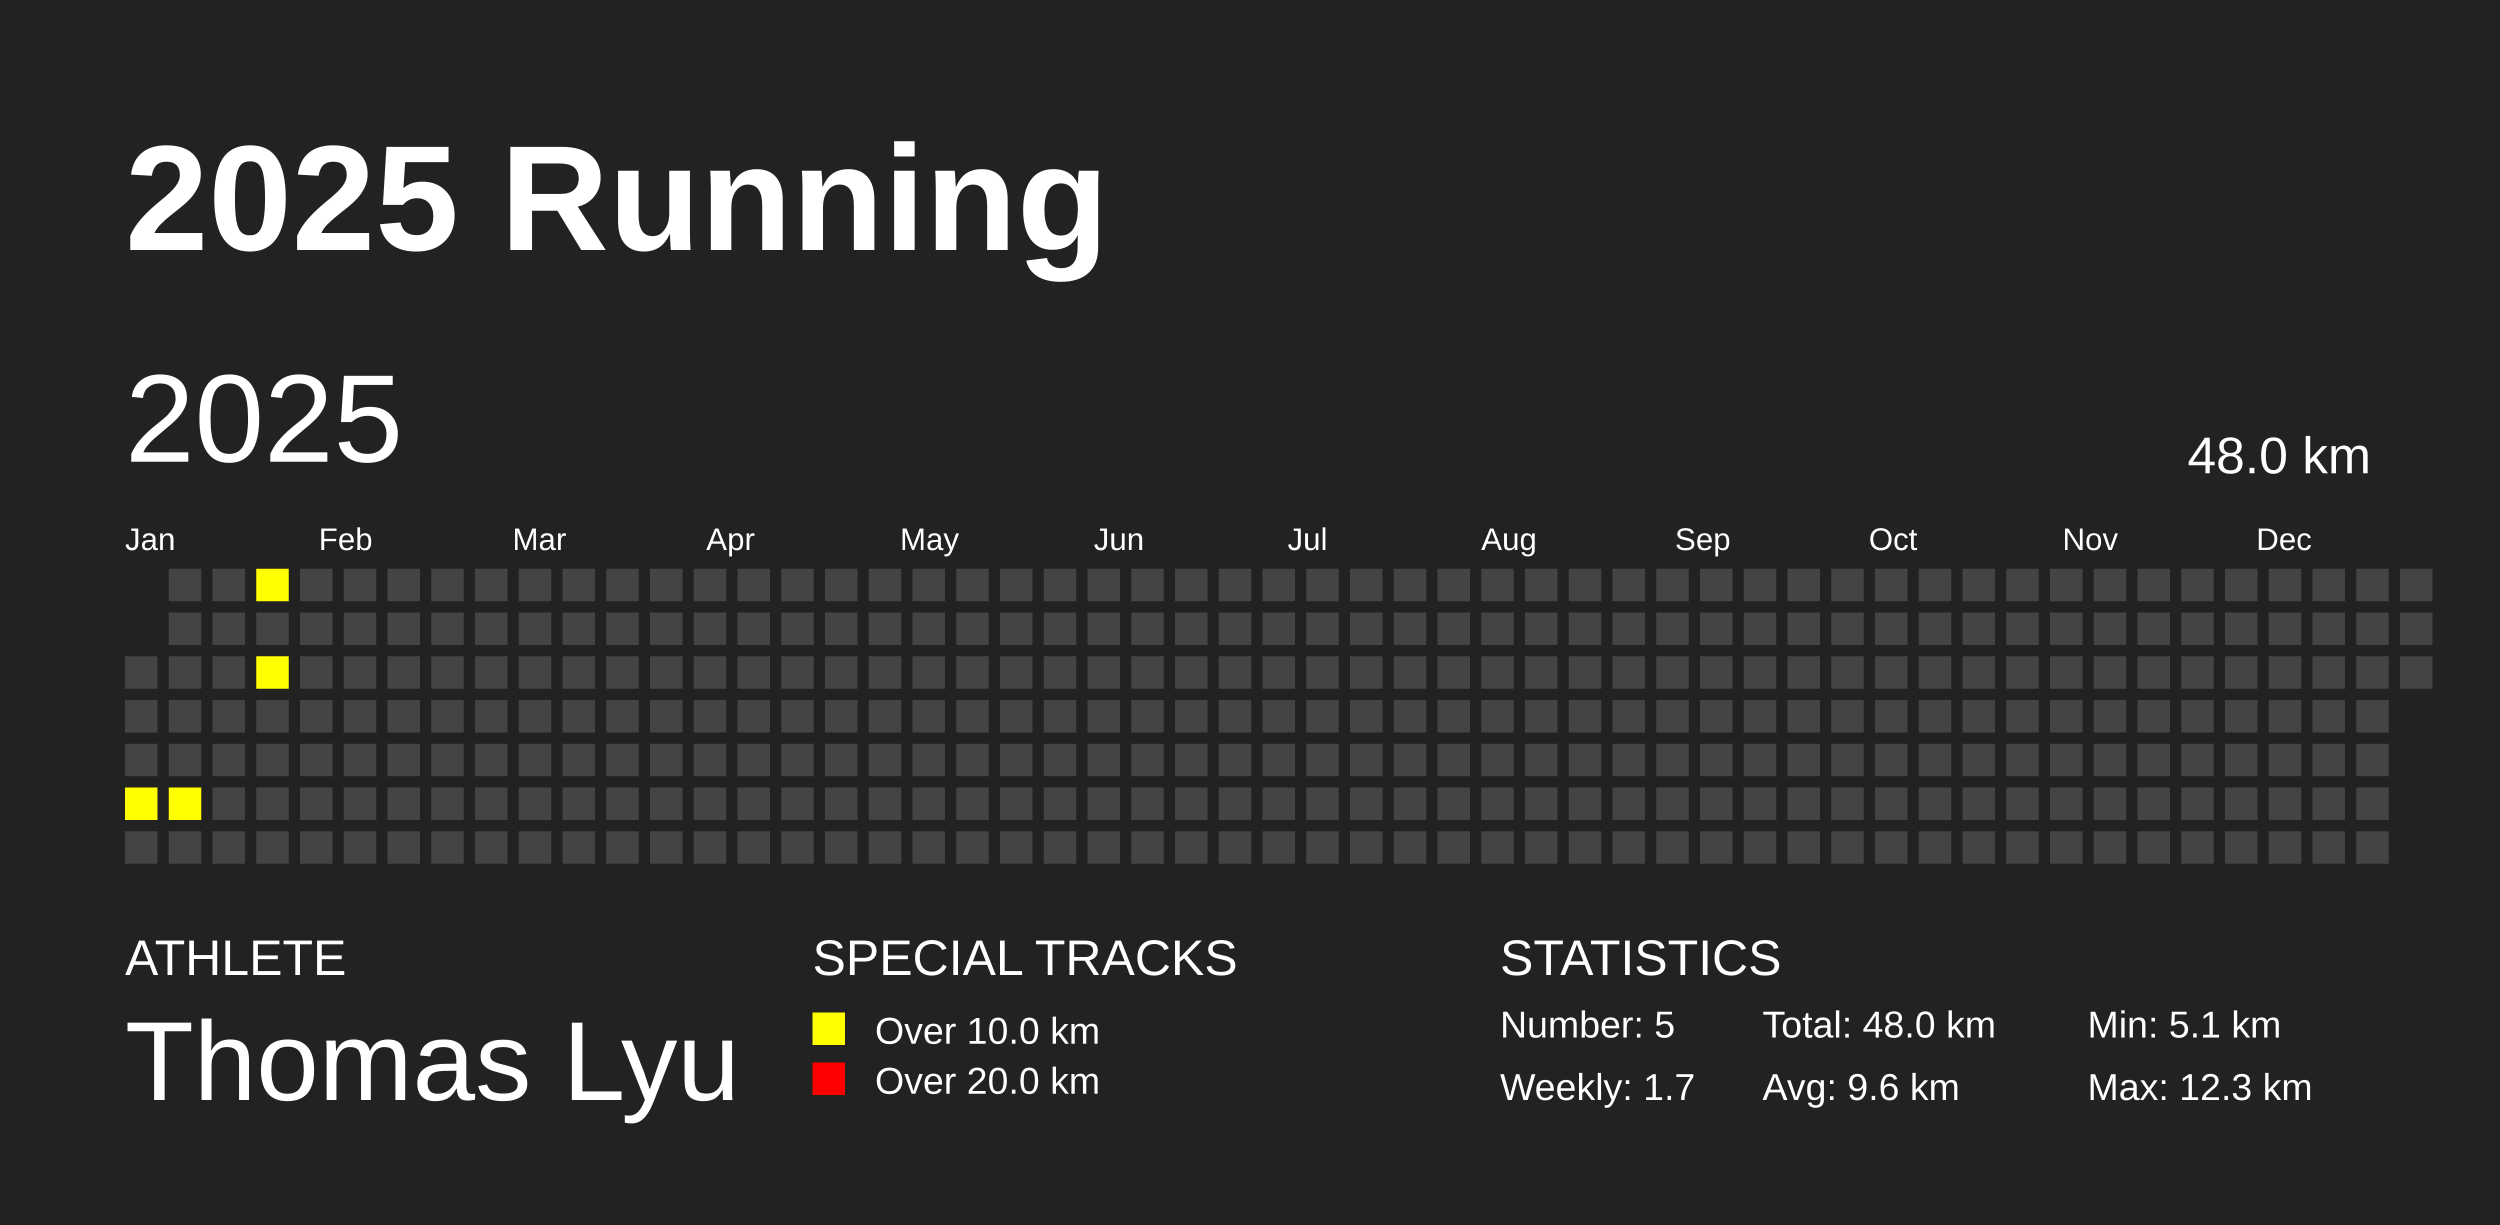
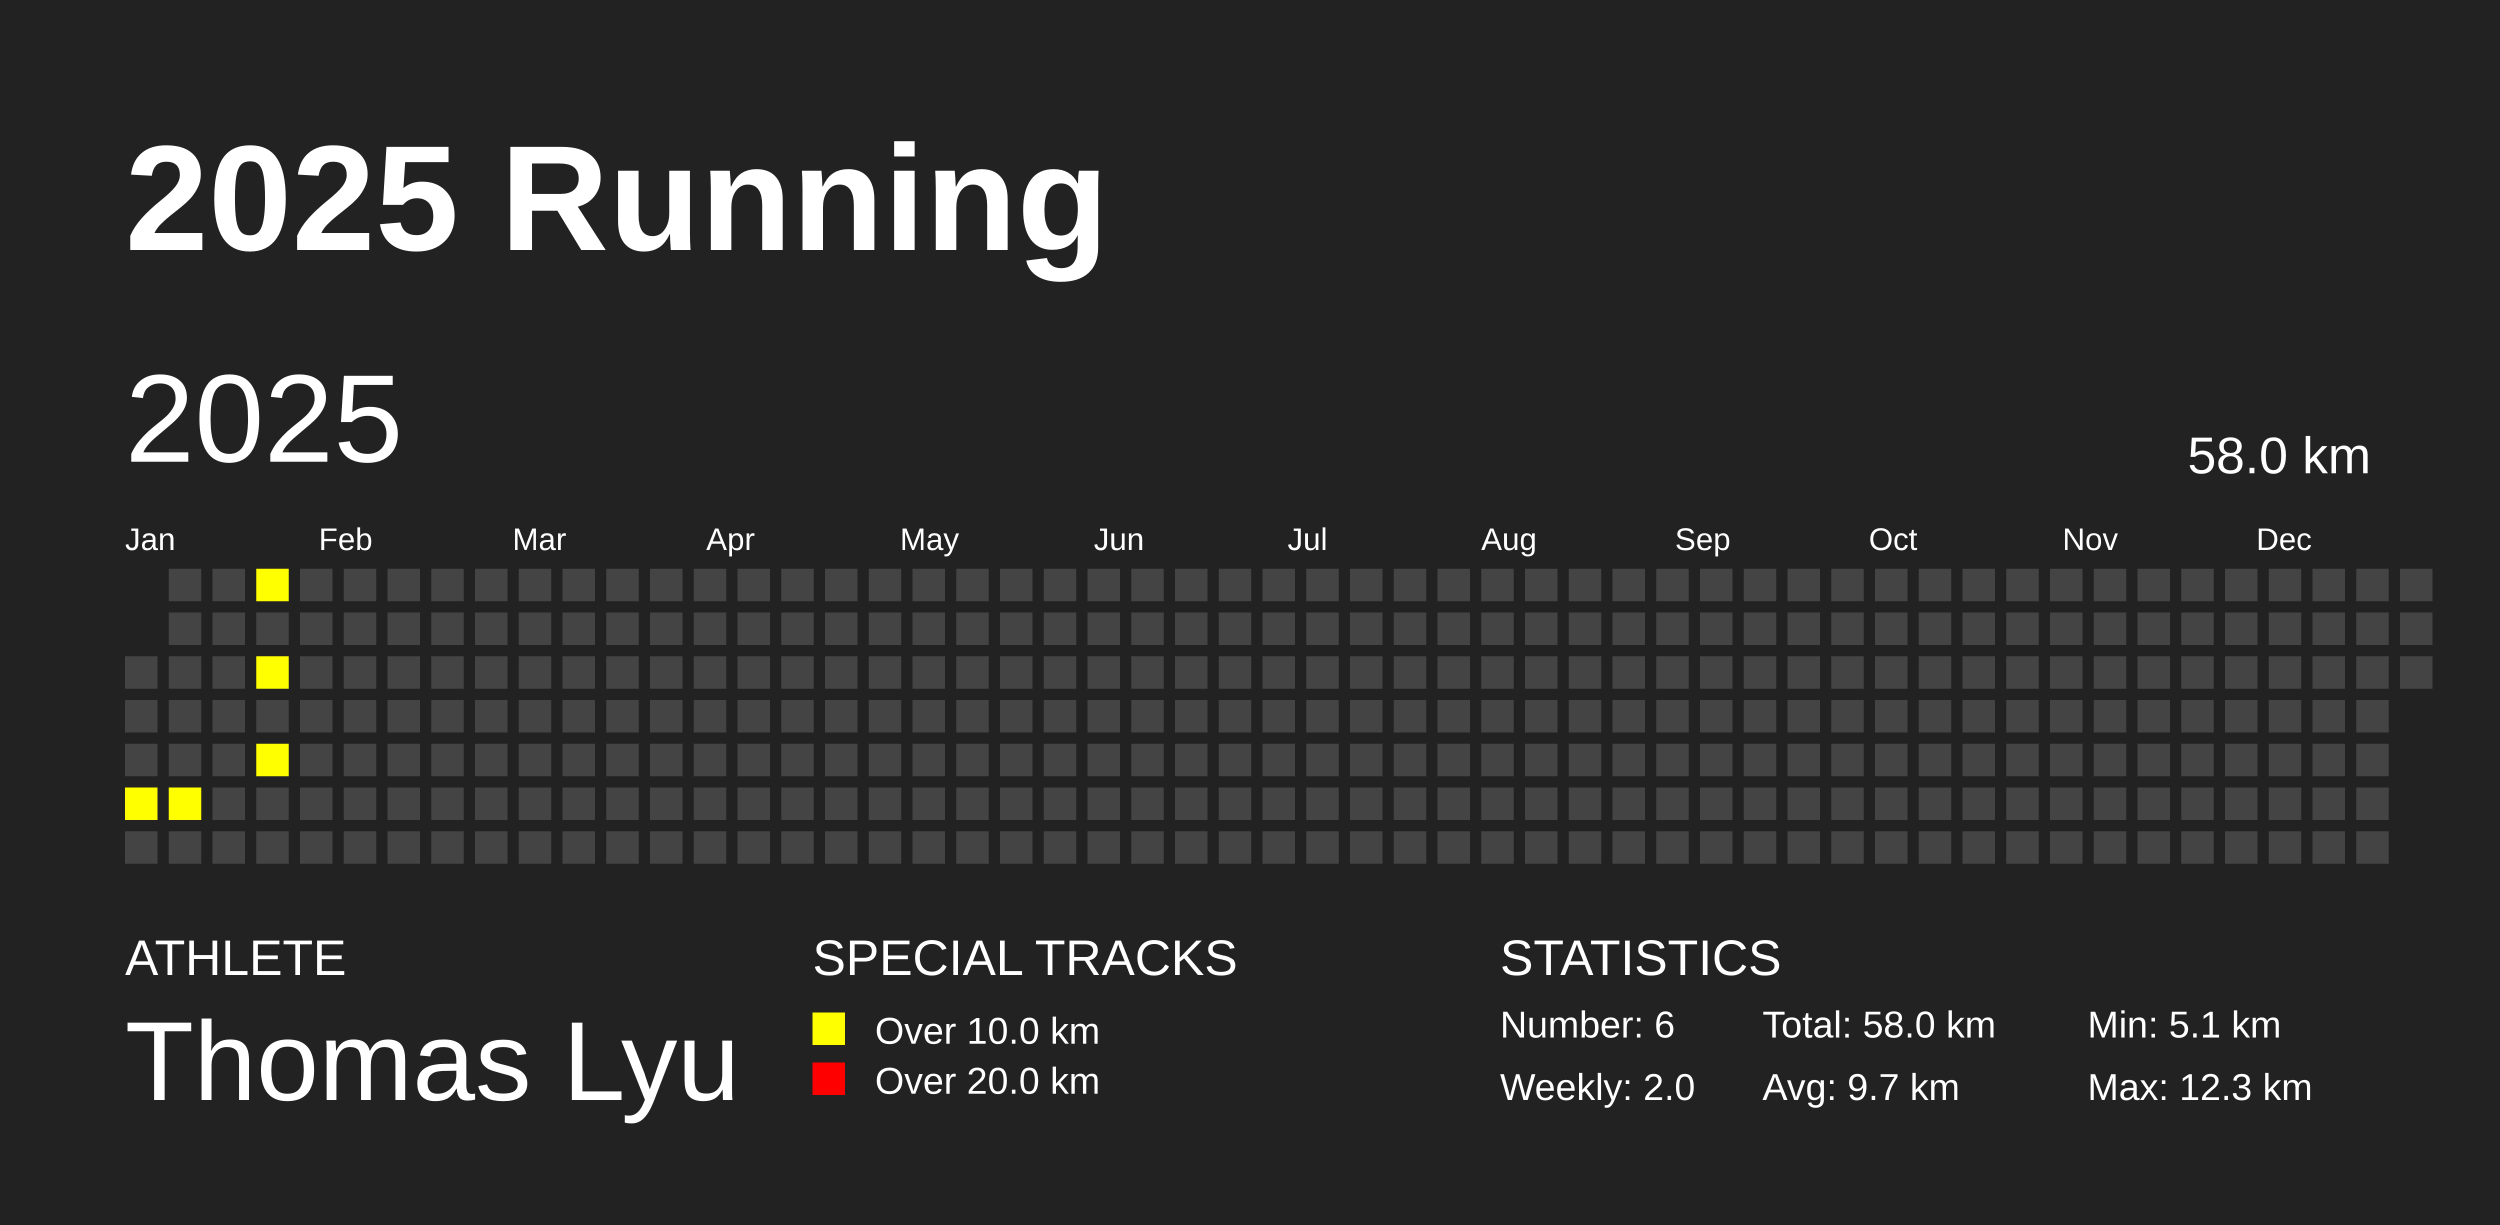
<svg xmlns="http://www.w3.org/2000/svg" baseProfile="full" height="98mm" version="1.1" viewBox="0,0,200,98" width="200mm">
  <defs />
  <rect fill="#222222" height="98" width="200" x="0" y="0" />
  <text fill="#FFFFFF" style="font-size:12px; font-family:Arial; font-weight:bold;" x="10" y="20">2025 Running</text>
  <text fill="#FFFFFF" style="font-size:4px; font-family:Arial" x="10" y="78">ATHLETE</text>
  <text fill="#FFFFFF" style="font-size:9px; font-family:Arial" x="10" y="88">Thomas Lyu</text>
  <text fill="#FFFFFF" style="font-size:4px; font-family:Arial" x="65" y="78">SPECIAL TRACKS</text>
  <rect fill="yellow" height="2.6" width="2.6" x="65" y="81" />
  <text fill="#FFFFFF" style="font-size:3px; font-family:Arial" x="70" y="83.5">Over 10.0 km</text>
  <rect fill="red" height="2.6" width="2.6" x="65" y="85" />
  <text fill="#FFFFFF" style="font-size:3px; font-family:Arial" x="70" y="87.5">Over 20.0 km</text>
  <text fill="#FFFFFF" style="font-size:4px; font-family:Arial" x="120" y="78">STATISTICS</text>
-   <text fill="#FFFFFF" style="font-size:3px; font-family:Arial" x="120" y="83">Number: 5</text>
-   <text fill="#FFFFFF" style="font-size:3px; font-family:Arial" x="120" y="88">Weekly: 1.7</text>
-   <text fill="#FFFFFF" style="font-size:3px; font-family:Arial" x="141" y="83">Total: 48.0 km</text>
-   <text fill="#FFFFFF" style="font-size:3px; font-family:Arial" x="141" y="88">Avg: 9.6 km</text>
+   <text fill="#FFFFFF" style="font-size:3px; font-family:Arial" x="120" y="83">Number: 6</text>
+   <text fill="#FFFFFF" style="font-size:3px; font-family:Arial" x="120" y="88">Weekly: 2.0</text>
+   <text fill="#FFFFFF" style="font-size:3px; font-family:Arial" x="141" y="83">Total: 58.0 km</text>
+   <text fill="#FFFFFF" style="font-size:3px; font-family:Arial" x="141" y="88">Avg: 9.7 km</text>
  <text fill="#FFFFFF" style="font-size:3px; font-family:Arial" x="167" y="83">Min: 5.1 km</text>
  <text fill="#FFFFFF" style="font-size:3px; font-family:Arial" x="167" y="88">Max: 12.3 km</text>
  <text dominant-baseline="hanging" fill="#FFFFFF" style="font-size:10.0px; font-family:Arial;" x="10" y="30">2025</text>
-   <text dominant-baseline="hanging" fill="#FFFFFF" style="font-size:4.125px; font-family:Arial;" x="175" y="35">48.0 km</text>
+   <text dominant-baseline="hanging" fill="#FFFFFF" style="font-size:4.125px; font-family:Arial;" x="175" y="35">58.0 km</text>
  <text fill="#FFFFFF" style="font-size:2.5px; font-family:Arial" x="10.0" y="44">Jan</text>
  <text fill="#FFFFFF" style="font-size:2.5px; font-family:Arial" x="25.5" y="44">Feb</text>
  <text fill="#FFFFFF" style="font-size:2.5px; font-family:Arial" x="41.0" y="44">Mar</text>
  <text fill="#FFFFFF" style="font-size:2.5px; font-family:Arial" x="56.5" y="44">Apr</text>
  <text fill="#FFFFFF" style="font-size:2.5px; font-family:Arial" x="72.0" y="44">May</text>
  <text fill="#FFFFFF" style="font-size:2.5px; font-family:Arial" x="87.5" y="44">Jun</text>
  <text fill="#FFFFFF" style="font-size:2.5px; font-family:Arial" x="103.0" y="44">Jul</text>
  <text fill="#FFFFFF" style="font-size:2.5px; font-family:Arial" x="118.5" y="44">Aug</text>
  <text fill="#FFFFFF" style="font-size:2.5px; font-family:Arial" x="134.0" y="44">Sep</text>
  <text fill="#FFFFFF" style="font-size:2.5px; font-family:Arial" x="149.5" y="44">Oct</text>
  <text fill="#FFFFFF" style="font-size:2.5px; font-family:Arial" x="165.0" y="44">Nov</text>
  <text fill="#FFFFFF" style="font-size:2.5px; font-family:Arial" x="180.5" y="44">Dec</text>
  <rect fill="#444444" height="2.6" width="2.6" x="10.0" y="52.5" />
  <rect fill="#444444" height="2.6" width="2.6" x="10.0" y="56.0" />
  <rect fill="#444444" height="2.6" width="2.6" x="10.0" y="59.5" />
  <rect fill="yellow" height="2.6" width="2.6" x="10.0" y="63.0" />
  <rect fill="#444444" height="2.6" width="2.6" x="10.0" y="66.5" />
  <rect fill="#444444" height="2.6" width="2.6" x="13.5" y="45.5" />
  <rect fill="#444444" height="2.6" width="2.6" x="13.5" y="49.0" />
  <rect fill="#444444" height="2.6" width="2.6" x="13.5" y="52.5" />
  <rect fill="#444444" height="2.6" width="2.6" x="13.5" y="56.0" />
  <rect fill="#444444" height="2.6" width="2.6" x="13.5" y="59.5" />
  <rect fill="yellow" height="2.6" width="2.6" x="13.5" y="63.0" />
  <rect fill="#444444" height="2.6" width="2.6" x="13.5" y="66.5" />
  <rect fill="#444444" height="2.6" width="2.6" x="17.0" y="45.5" />
  <rect fill="#444444" height="2.6" width="2.6" x="17.0" y="49.0" />
  <rect fill="#444444" height="2.6" width="2.6" x="17.0" y="52.5" />
  <rect fill="#444444" height="2.6" width="2.6" x="17.0" y="56.0" />
  <rect fill="#444444" height="2.6" width="2.6" x="17.0" y="59.5" />
  <rect fill="#444444" height="2.6" width="2.6" x="17.0" y="63.0" />
  <rect fill="#444444" height="2.6" width="2.6" x="17.0" y="66.5" />
  <rect fill="yellow" height="2.6" width="2.6" x="20.5" y="45.5" />
  <rect fill="#444444" height="2.6" width="2.6" x="20.5" y="49.0" />
  <rect fill="yellow" height="2.6" width="2.6" x="20.5" y="52.5" />
  <rect fill="#444444" height="2.6" width="2.6" x="20.5" y="56.0" />
-   <rect fill="#444444" height="2.6" width="2.6" x="20.5" y="59.5" />
+   <rect fill="yellow" height="2.6" width="2.6" x="20.5" y="59.5" />
  <rect fill="#444444" height="2.6" width="2.6" x="20.5" y="63.0" />
  <rect fill="#444444" height="2.6" width="2.6" x="20.5" y="66.5" />
  <rect fill="#444444" height="2.6" width="2.6" x="24.0" y="45.5" />
  <rect fill="#444444" height="2.6" width="2.6" x="24.0" y="49.0" />
  <rect fill="#444444" height="2.6" width="2.6" x="24.0" y="52.5" />
  <rect fill="#444444" height="2.6" width="2.6" x="24.0" y="56.0" />
  <rect fill="#444444" height="2.6" width="2.6" x="24.0" y="59.5" />
  <rect fill="#444444" height="2.6" width="2.6" x="24.0" y="63.0" />
  <rect fill="#444444" height="2.6" width="2.6" x="24.0" y="66.5" />
  <rect fill="#444444" height="2.6" width="2.6" x="27.5" y="45.5" />
  <rect fill="#444444" height="2.6" width="2.6" x="27.5" y="49.0" />
  <rect fill="#444444" height="2.6" width="2.6" x="27.5" y="52.5" />
  <rect fill="#444444" height="2.6" width="2.6" x="27.5" y="56.0" />
  <rect fill="#444444" height="2.6" width="2.6" x="27.5" y="59.5" />
  <rect fill="#444444" height="2.6" width="2.6" x="27.5" y="63.0" />
  <rect fill="#444444" height="2.6" width="2.6" x="27.5" y="66.5" />
  <rect fill="#444444" height="2.6" width="2.6" x="31.0" y="45.5" />
  <rect fill="#444444" height="2.6" width="2.6" x="31.0" y="49.0" />
  <rect fill="#444444" height="2.6" width="2.6" x="31.0" y="52.5" />
  <rect fill="#444444" height="2.6" width="2.6" x="31.0" y="56.0" />
  <rect fill="#444444" height="2.6" width="2.6" x="31.0" y="59.5" />
  <rect fill="#444444" height="2.6" width="2.6" x="31.0" y="63.0" />
  <rect fill="#444444" height="2.6" width="2.6" x="31.0" y="66.5" />
  <rect fill="#444444" height="2.6" width="2.6" x="34.5" y="45.5" />
  <rect fill="#444444" height="2.6" width="2.6" x="34.5" y="49.0" />
  <rect fill="#444444" height="2.6" width="2.6" x="34.5" y="52.5" />
  <rect fill="#444444" height="2.6" width="2.6" x="34.5" y="56.0" />
  <rect fill="#444444" height="2.6" width="2.6" x="34.5" y="59.5" />
  <rect fill="#444444" height="2.6" width="2.6" x="34.5" y="63.0" />
  <rect fill="#444444" height="2.6" width="2.6" x="34.5" y="66.5" />
  <rect fill="#444444" height="2.6" width="2.6" x="38.0" y="45.5" />
  <rect fill="#444444" height="2.6" width="2.6" x="38.0" y="49.0" />
  <rect fill="#444444" height="2.6" width="2.6" x="38.0" y="52.5" />
  <rect fill="#444444" height="2.6" width="2.6" x="38.0" y="56.0" />
  <rect fill="#444444" height="2.6" width="2.6" x="38.0" y="59.5" />
  <rect fill="#444444" height="2.6" width="2.6" x="38.0" y="63.0" />
  <rect fill="#444444" height="2.6" width="2.6" x="38.0" y="66.5" />
  <rect fill="#444444" height="2.6" width="2.6" x="41.5" y="45.5" />
  <rect fill="#444444" height="2.6" width="2.6" x="41.5" y="49.0" />
  <rect fill="#444444" height="2.6" width="2.6" x="41.5" y="52.5" />
  <rect fill="#444444" height="2.6" width="2.6" x="41.5" y="56.0" />
  <rect fill="#444444" height="2.6" width="2.6" x="41.5" y="59.5" />
  <rect fill="#444444" height="2.6" width="2.6" x="41.5" y="63.0" />
  <rect fill="#444444" height="2.6" width="2.6" x="41.5" y="66.5" />
  <rect fill="#444444" height="2.6" width="2.6" x="45.0" y="45.5" />
  <rect fill="#444444" height="2.6" width="2.6" x="45.0" y="49.0" />
  <rect fill="#444444" height="2.6" width="2.6" x="45.0" y="52.5" />
  <rect fill="#444444" height="2.6" width="2.6" x="45.0" y="56.0" />
  <rect fill="#444444" height="2.6" width="2.6" x="45.0" y="59.5" />
  <rect fill="#444444" height="2.6" width="2.6" x="45.0" y="63.0" />
  <rect fill="#444444" height="2.6" width="2.6" x="45.0" y="66.5" />
  <rect fill="#444444" height="2.6" width="2.6" x="48.5" y="45.5" />
  <rect fill="#444444" height="2.6" width="2.6" x="48.5" y="49.0" />
  <rect fill="#444444" height="2.6" width="2.6" x="48.5" y="52.5" />
  <rect fill="#444444" height="2.6" width="2.6" x="48.5" y="56.0" />
  <rect fill="#444444" height="2.6" width="2.6" x="48.5" y="59.5" />
  <rect fill="#444444" height="2.6" width="2.6" x="48.5" y="63.0" />
  <rect fill="#444444" height="2.6" width="2.6" x="48.5" y="66.5" />
  <rect fill="#444444" height="2.6" width="2.6" x="52.0" y="45.5" />
  <rect fill="#444444" height="2.6" width="2.6" x="52.0" y="49.0" />
  <rect fill="#444444" height="2.6" width="2.6" x="52.0" y="52.5" />
  <rect fill="#444444" height="2.6" width="2.6" x="52.0" y="56.0" />
  <rect fill="#444444" height="2.6" width="2.6" x="52.0" y="59.5" />
  <rect fill="#444444" height="2.6" width="2.6" x="52.0" y="63.0" />
  <rect fill="#444444" height="2.6" width="2.6" x="52.0" y="66.5" />
  <rect fill="#444444" height="2.6" width="2.6" x="55.5" y="45.5" />
  <rect fill="#444444" height="2.6" width="2.6" x="55.5" y="49.0" />
  <rect fill="#444444" height="2.6" width="2.6" x="55.5" y="52.5" />
  <rect fill="#444444" height="2.6" width="2.6" x="55.5" y="56.0" />
  <rect fill="#444444" height="2.6" width="2.6" x="55.5" y="59.5" />
  <rect fill="#444444" height="2.6" width="2.6" x="55.5" y="63.0" />
  <rect fill="#444444" height="2.6" width="2.6" x="55.5" y="66.5" />
  <rect fill="#444444" height="2.6" width="2.6" x="59.0" y="45.5" />
  <rect fill="#444444" height="2.6" width="2.6" x="59.0" y="49.0" />
  <rect fill="#444444" height="2.6" width="2.6" x="59.0" y="52.5" />
  <rect fill="#444444" height="2.6" width="2.6" x="59.0" y="56.0" />
  <rect fill="#444444" height="2.6" width="2.6" x="59.0" y="59.5" />
  <rect fill="#444444" height="2.6" width="2.6" x="59.0" y="63.0" />
  <rect fill="#444444" height="2.6" width="2.6" x="59.0" y="66.5" />
  <rect fill="#444444" height="2.6" width="2.6" x="62.5" y="45.5" />
  <rect fill="#444444" height="2.6" width="2.6" x="62.5" y="49.0" />
  <rect fill="#444444" height="2.6" width="2.6" x="62.5" y="52.5" />
  <rect fill="#444444" height="2.6" width="2.6" x="62.5" y="56.0" />
  <rect fill="#444444" height="2.6" width="2.6" x="62.5" y="59.5" />
  <rect fill="#444444" height="2.6" width="2.6" x="62.5" y="63.0" />
  <rect fill="#444444" height="2.6" width="2.6" x="62.5" y="66.5" />
  <rect fill="#444444" height="2.6" width="2.6" x="66.0" y="45.5" />
  <rect fill="#444444" height="2.6" width="2.6" x="66.0" y="49.0" />
  <rect fill="#444444" height="2.6" width="2.6" x="66.0" y="52.5" />
  <rect fill="#444444" height="2.6" width="2.6" x="66.0" y="56.0" />
  <rect fill="#444444" height="2.6" width="2.6" x="66.0" y="59.5" />
  <rect fill="#444444" height="2.6" width="2.6" x="66.0" y="63.0" />
  <rect fill="#444444" height="2.6" width="2.6" x="66.0" y="66.5" />
  <rect fill="#444444" height="2.6" width="2.6" x="69.5" y="45.5" />
  <rect fill="#444444" height="2.6" width="2.6" x="69.5" y="49.0" />
  <rect fill="#444444" height="2.6" width="2.6" x="69.5" y="52.5" />
  <rect fill="#444444" height="2.6" width="2.6" x="69.5" y="56.0" />
  <rect fill="#444444" height="2.6" width="2.6" x="69.5" y="59.5" />
  <rect fill="#444444" height="2.6" width="2.6" x="69.5" y="63.0" />
  <rect fill="#444444" height="2.6" width="2.6" x="69.5" y="66.5" />
  <rect fill="#444444" height="2.6" width="2.6" x="73.0" y="45.5" />
  <rect fill="#444444" height="2.6" width="2.6" x="73.0" y="49.0" />
  <rect fill="#444444" height="2.6" width="2.6" x="73.0" y="52.5" />
  <rect fill="#444444" height="2.6" width="2.6" x="73.0" y="56.0" />
  <rect fill="#444444" height="2.6" width="2.6" x="73.0" y="59.5" />
  <rect fill="#444444" height="2.6" width="2.6" x="73.0" y="63.0" />
  <rect fill="#444444" height="2.6" width="2.6" x="73.0" y="66.5" />
  <rect fill="#444444" height="2.6" width="2.6" x="76.5" y="45.5" />
  <rect fill="#444444" height="2.6" width="2.6" x="76.5" y="49.0" />
  <rect fill="#444444" height="2.6" width="2.6" x="76.5" y="52.5" />
  <rect fill="#444444" height="2.6" width="2.6" x="76.5" y="56.0" />
  <rect fill="#444444" height="2.6" width="2.6" x="76.5" y="59.5" />
  <rect fill="#444444" height="2.6" width="2.6" x="76.5" y="63.0" />
  <rect fill="#444444" height="2.6" width="2.6" x="76.5" y="66.5" />
  <rect fill="#444444" height="2.6" width="2.6" x="80.0" y="45.5" />
  <rect fill="#444444" height="2.6" width="2.6" x="80.0" y="49.0" />
  <rect fill="#444444" height="2.6" width="2.6" x="80.0" y="52.5" />
  <rect fill="#444444" height="2.6" width="2.6" x="80.0" y="56.0" />
  <rect fill="#444444" height="2.6" width="2.6" x="80.0" y="59.5" />
  <rect fill="#444444" height="2.6" width="2.6" x="80.0" y="63.0" />
  <rect fill="#444444" height="2.6" width="2.6" x="80.0" y="66.5" />
  <rect fill="#444444" height="2.6" width="2.6" x="83.5" y="45.5" />
  <rect fill="#444444" height="2.6" width="2.6" x="83.5" y="49.0" />
  <rect fill="#444444" height="2.6" width="2.6" x="83.5" y="52.5" />
  <rect fill="#444444" height="2.6" width="2.6" x="83.5" y="56.0" />
  <rect fill="#444444" height="2.6" width="2.6" x="83.5" y="59.5" />
  <rect fill="#444444" height="2.6" width="2.6" x="83.5" y="63.0" />
  <rect fill="#444444" height="2.6" width="2.6" x="83.5" y="66.5" />
  <rect fill="#444444" height="2.6" width="2.6" x="87.0" y="45.5" />
  <rect fill="#444444" height="2.6" width="2.6" x="87.0" y="49.0" />
  <rect fill="#444444" height="2.6" width="2.6" x="87.0" y="52.5" />
  <rect fill="#444444" height="2.6" width="2.6" x="87.0" y="56.0" />
  <rect fill="#444444" height="2.6" width="2.6" x="87.0" y="59.5" />
  <rect fill="#444444" height="2.6" width="2.6" x="87.0" y="63.0" />
  <rect fill="#444444" height="2.6" width="2.6" x="87.0" y="66.5" />
  <rect fill="#444444" height="2.6" width="2.6" x="90.5" y="45.5" />
  <rect fill="#444444" height="2.6" width="2.6" x="90.5" y="49.0" />
  <rect fill="#444444" height="2.6" width="2.6" x="90.5" y="52.5" />
  <rect fill="#444444" height="2.6" width="2.6" x="90.5" y="56.0" />
  <rect fill="#444444" height="2.6" width="2.6" x="90.5" y="59.5" />
  <rect fill="#444444" height="2.6" width="2.6" x="90.5" y="63.0" />
  <rect fill="#444444" height="2.6" width="2.6" x="90.5" y="66.5" />
  <rect fill="#444444" height="2.6" width="2.6" x="94.0" y="45.5" />
  <rect fill="#444444" height="2.6" width="2.6" x="94.0" y="49.0" />
  <rect fill="#444444" height="2.6" width="2.6" x="94.0" y="52.5" />
  <rect fill="#444444" height="2.6" width="2.6" x="94.0" y="56.0" />
  <rect fill="#444444" height="2.6" width="2.6" x="94.0" y="59.5" />
  <rect fill="#444444" height="2.6" width="2.6" x="94.0" y="63.0" />
  <rect fill="#444444" height="2.6" width="2.6" x="94.0" y="66.5" />
  <rect fill="#444444" height="2.6" width="2.6" x="97.5" y="45.5" />
  <rect fill="#444444" height="2.6" width="2.6" x="97.5" y="49.0" />
  <rect fill="#444444" height="2.6" width="2.6" x="97.5" y="52.5" />
  <rect fill="#444444" height="2.6" width="2.6" x="97.5" y="56.0" />
  <rect fill="#444444" height="2.6" width="2.6" x="97.5" y="59.5" />
  <rect fill="#444444" height="2.6" width="2.6" x="97.5" y="63.0" />
  <rect fill="#444444" height="2.6" width="2.6" x="97.5" y="66.5" />
  <rect fill="#444444" height="2.6" width="2.6" x="101.0" y="45.5" />
  <rect fill="#444444" height="2.6" width="2.6" x="101.0" y="49.0" />
  <rect fill="#444444" height="2.6" width="2.6" x="101.0" y="52.5" />
  <rect fill="#444444" height="2.6" width="2.6" x="101.0" y="56.0" />
  <rect fill="#444444" height="2.6" width="2.6" x="101.0" y="59.5" />
  <rect fill="#444444" height="2.6" width="2.6" x="101.0" y="63.0" />
  <rect fill="#444444" height="2.6" width="2.6" x="101.0" y="66.5" />
  <rect fill="#444444" height="2.6" width="2.6" x="104.5" y="45.5" />
  <rect fill="#444444" height="2.6" width="2.6" x="104.5" y="49.0" />
  <rect fill="#444444" height="2.6" width="2.6" x="104.5" y="52.5" />
  <rect fill="#444444" height="2.6" width="2.6" x="104.5" y="56.0" />
  <rect fill="#444444" height="2.6" width="2.6" x="104.5" y="59.5" />
  <rect fill="#444444" height="2.6" width="2.6" x="104.5" y="63.0" />
  <rect fill="#444444" height="2.6" width="2.6" x="104.5" y="66.5" />
  <rect fill="#444444" height="2.6" width="2.6" x="108.0" y="45.5" />
  <rect fill="#444444" height="2.6" width="2.6" x="108.0" y="49.0" />
  <rect fill="#444444" height="2.6" width="2.6" x="108.0" y="52.5" />
  <rect fill="#444444" height="2.6" width="2.6" x="108.0" y="56.0" />
  <rect fill="#444444" height="2.6" width="2.6" x="108.0" y="59.5" />
  <rect fill="#444444" height="2.6" width="2.6" x="108.0" y="63.0" />
  <rect fill="#444444" height="2.6" width="2.6" x="108.0" y="66.5" />
  <rect fill="#444444" height="2.6" width="2.6" x="111.5" y="45.5" />
  <rect fill="#444444" height="2.6" width="2.6" x="111.5" y="49.0" />
  <rect fill="#444444" height="2.6" width="2.6" x="111.5" y="52.5" />
  <rect fill="#444444" height="2.6" width="2.6" x="111.5" y="56.0" />
  <rect fill="#444444" height="2.6" width="2.6" x="111.5" y="59.5" />
  <rect fill="#444444" height="2.6" width="2.6" x="111.5" y="63.0" />
  <rect fill="#444444" height="2.6" width="2.6" x="111.5" y="66.5" />
  <rect fill="#444444" height="2.6" width="2.6" x="115.0" y="45.5" />
  <rect fill="#444444" height="2.6" width="2.6" x="115.0" y="49.0" />
  <rect fill="#444444" height="2.6" width="2.6" x="115.0" y="52.5" />
  <rect fill="#444444" height="2.6" width="2.6" x="115.0" y="56.0" />
  <rect fill="#444444" height="2.6" width="2.6" x="115.0" y="59.5" />
  <rect fill="#444444" height="2.6" width="2.6" x="115.0" y="63.0" />
  <rect fill="#444444" height="2.6" width="2.6" x="115.0" y="66.5" />
  <rect fill="#444444" height="2.6" width="2.6" x="118.5" y="45.5" />
  <rect fill="#444444" height="2.6" width="2.6" x="118.5" y="49.0" />
  <rect fill="#444444" height="2.6" width="2.6" x="118.5" y="52.5" />
  <rect fill="#444444" height="2.6" width="2.6" x="118.5" y="56.0" />
  <rect fill="#444444" height="2.6" width="2.6" x="118.5" y="59.5" />
  <rect fill="#444444" height="2.6" width="2.6" x="118.5" y="63.0" />
  <rect fill="#444444" height="2.6" width="2.6" x="118.5" y="66.5" />
  <rect fill="#444444" height="2.6" width="2.6" x="122.0" y="45.5" />
  <rect fill="#444444" height="2.6" width="2.6" x="122.0" y="49.0" />
  <rect fill="#444444" height="2.6" width="2.6" x="122.0" y="52.5" />
  <rect fill="#444444" height="2.6" width="2.6" x="122.0" y="56.0" />
  <rect fill="#444444" height="2.6" width="2.6" x="122.0" y="59.5" />
  <rect fill="#444444" height="2.6" width="2.6" x="122.0" y="63.0" />
  <rect fill="#444444" height="2.6" width="2.6" x="122.0" y="66.5" />
  <rect fill="#444444" height="2.6" width="2.6" x="125.5" y="45.5" />
  <rect fill="#444444" height="2.6" width="2.6" x="125.5" y="49.0" />
  <rect fill="#444444" height="2.6" width="2.6" x="125.5" y="52.5" />
  <rect fill="#444444" height="2.6" width="2.6" x="125.5" y="56.0" />
  <rect fill="#444444" height="2.6" width="2.6" x="125.5" y="59.5" />
  <rect fill="#444444" height="2.6" width="2.6" x="125.5" y="63.0" />
  <rect fill="#444444" height="2.6" width="2.6" x="125.5" y="66.5" />
  <rect fill="#444444" height="2.6" width="2.6" x="129.0" y="45.5" />
  <rect fill="#444444" height="2.6" width="2.6" x="129.0" y="49.0" />
  <rect fill="#444444" height="2.6" width="2.6" x="129.0" y="52.5" />
  <rect fill="#444444" height="2.6" width="2.6" x="129.0" y="56.0" />
  <rect fill="#444444" height="2.6" width="2.6" x="129.0" y="59.5" />
  <rect fill="#444444" height="2.6" width="2.6" x="129.0" y="63.0" />
  <rect fill="#444444" height="2.6" width="2.6" x="129.0" y="66.5" />
  <rect fill="#444444" height="2.6" width="2.6" x="132.5" y="45.5" />
  <rect fill="#444444" height="2.6" width="2.6" x="132.5" y="49.0" />
  <rect fill="#444444" height="2.6" width="2.6" x="132.5" y="52.5" />
  <rect fill="#444444" height="2.6" width="2.6" x="132.5" y="56.0" />
  <rect fill="#444444" height="2.6" width="2.6" x="132.5" y="59.5" />
  <rect fill="#444444" height="2.6" width="2.6" x="132.5" y="63.0" />
  <rect fill="#444444" height="2.6" width="2.6" x="132.5" y="66.5" />
  <rect fill="#444444" height="2.6" width="2.6" x="136.0" y="45.5" />
  <rect fill="#444444" height="2.6" width="2.6" x="136.0" y="49.0" />
  <rect fill="#444444" height="2.6" width="2.6" x="136.0" y="52.5" />
  <rect fill="#444444" height="2.6" width="2.6" x="136.0" y="56.0" />
  <rect fill="#444444" height="2.6" width="2.6" x="136.0" y="59.5" />
  <rect fill="#444444" height="2.6" width="2.6" x="136.0" y="63.0" />
  <rect fill="#444444" height="2.6" width="2.6" x="136.0" y="66.5" />
  <rect fill="#444444" height="2.6" width="2.6" x="139.5" y="45.5" />
  <rect fill="#444444" height="2.6" width="2.6" x="139.5" y="49.0" />
  <rect fill="#444444" height="2.6" width="2.6" x="139.5" y="52.5" />
  <rect fill="#444444" height="2.6" width="2.6" x="139.5" y="56.0" />
  <rect fill="#444444" height="2.6" width="2.6" x="139.5" y="59.5" />
  <rect fill="#444444" height="2.6" width="2.6" x="139.5" y="63.0" />
  <rect fill="#444444" height="2.6" width="2.6" x="139.5" y="66.5" />
  <rect fill="#444444" height="2.6" width="2.6" x="143.0" y="45.5" />
  <rect fill="#444444" height="2.6" width="2.6" x="143.0" y="49.0" />
  <rect fill="#444444" height="2.6" width="2.6" x="143.0" y="52.5" />
  <rect fill="#444444" height="2.6" width="2.6" x="143.0" y="56.0" />
  <rect fill="#444444" height="2.6" width="2.6" x="143.0" y="59.5" />
  <rect fill="#444444" height="2.6" width="2.6" x="143.0" y="63.0" />
  <rect fill="#444444" height="2.6" width="2.6" x="143.0" y="66.5" />
  <rect fill="#444444" height="2.6" width="2.6" x="146.5" y="45.5" />
  <rect fill="#444444" height="2.6" width="2.6" x="146.5" y="49.0" />
  <rect fill="#444444" height="2.6" width="2.6" x="146.5" y="52.5" />
  <rect fill="#444444" height="2.6" width="2.6" x="146.5" y="56.0" />
  <rect fill="#444444" height="2.6" width="2.6" x="146.5" y="59.5" />
  <rect fill="#444444" height="2.6" width="2.6" x="146.5" y="63.0" />
  <rect fill="#444444" height="2.6" width="2.6" x="146.5" y="66.5" />
  <rect fill="#444444" height="2.6" width="2.6" x="150.0" y="45.5" />
  <rect fill="#444444" height="2.6" width="2.6" x="150.0" y="49.0" />
  <rect fill="#444444" height="2.6" width="2.6" x="150.0" y="52.5" />
  <rect fill="#444444" height="2.6" width="2.6" x="150.0" y="56.0" />
  <rect fill="#444444" height="2.6" width="2.6" x="150.0" y="59.5" />
  <rect fill="#444444" height="2.6" width="2.6" x="150.0" y="63.0" />
  <rect fill="#444444" height="2.6" width="2.6" x="150.0" y="66.5" />
  <rect fill="#444444" height="2.6" width="2.6" x="153.5" y="45.5" />
  <rect fill="#444444" height="2.6" width="2.6" x="153.5" y="49.0" />
  <rect fill="#444444" height="2.6" width="2.6" x="153.5" y="52.5" />
  <rect fill="#444444" height="2.6" width="2.6" x="153.5" y="56.0" />
  <rect fill="#444444" height="2.6" width="2.6" x="153.5" y="59.5" />
  <rect fill="#444444" height="2.6" width="2.6" x="153.5" y="63.0" />
  <rect fill="#444444" height="2.6" width="2.6" x="153.5" y="66.5" />
  <rect fill="#444444" height="2.6" width="2.6" x="157.0" y="45.5" />
  <rect fill="#444444" height="2.6" width="2.6" x="157.0" y="49.0" />
  <rect fill="#444444" height="2.6" width="2.6" x="157.0" y="52.5" />
  <rect fill="#444444" height="2.6" width="2.6" x="157.0" y="56.0" />
  <rect fill="#444444" height="2.6" width="2.6" x="157.0" y="59.5" />
  <rect fill="#444444" height="2.6" width="2.6" x="157.0" y="63.0" />
  <rect fill="#444444" height="2.6" width="2.6" x="157.0" y="66.5" />
  <rect fill="#444444" height="2.6" width="2.6" x="160.5" y="45.5" />
  <rect fill="#444444" height="2.6" width="2.6" x="160.5" y="49.0" />
  <rect fill="#444444" height="2.6" width="2.6" x="160.5" y="52.5" />
  <rect fill="#444444" height="2.6" width="2.6" x="160.5" y="56.0" />
  <rect fill="#444444" height="2.6" width="2.6" x="160.5" y="59.5" />
  <rect fill="#444444" height="2.6" width="2.6" x="160.5" y="63.0" />
  <rect fill="#444444" height="2.6" width="2.6" x="160.5" y="66.5" />
  <rect fill="#444444" height="2.6" width="2.6" x="164.0" y="45.5" />
  <rect fill="#444444" height="2.6" width="2.6" x="164.0" y="49.0" />
  <rect fill="#444444" height="2.6" width="2.6" x="164.0" y="52.5" />
  <rect fill="#444444" height="2.6" width="2.6" x="164.0" y="56.0" />
  <rect fill="#444444" height="2.6" width="2.6" x="164.0" y="59.5" />
  <rect fill="#444444" height="2.6" width="2.6" x="164.0" y="63.0" />
  <rect fill="#444444" height="2.6" width="2.6" x="164.0" y="66.5" />
  <rect fill="#444444" height="2.6" width="2.6" x="167.5" y="45.5" />
  <rect fill="#444444" height="2.6" width="2.6" x="167.5" y="49.0" />
  <rect fill="#444444" height="2.6" width="2.6" x="167.5" y="52.5" />
  <rect fill="#444444" height="2.6" width="2.6" x="167.5" y="56.0" />
  <rect fill="#444444" height="2.6" width="2.6" x="167.5" y="59.5" />
  <rect fill="#444444" height="2.6" width="2.6" x="167.5" y="63.0" />
  <rect fill="#444444" height="2.6" width="2.6" x="167.5" y="66.5" />
  <rect fill="#444444" height="2.6" width="2.6" x="171.0" y="45.5" />
  <rect fill="#444444" height="2.6" width="2.6" x="171.0" y="49.0" />
  <rect fill="#444444" height="2.6" width="2.6" x="171.0" y="52.5" />
  <rect fill="#444444" height="2.6" width="2.6" x="171.0" y="56.0" />
  <rect fill="#444444" height="2.6" width="2.6" x="171.0" y="59.5" />
  <rect fill="#444444" height="2.6" width="2.6" x="171.0" y="63.0" />
  <rect fill="#444444" height="2.6" width="2.6" x="171.0" y="66.5" />
  <rect fill="#444444" height="2.6" width="2.6" x="174.5" y="45.5" />
  <rect fill="#444444" height="2.6" width="2.6" x="174.5" y="49.0" />
  <rect fill="#444444" height="2.6" width="2.6" x="174.5" y="52.5" />
  <rect fill="#444444" height="2.6" width="2.6" x="174.5" y="56.0" />
  <rect fill="#444444" height="2.6" width="2.6" x="174.5" y="59.5" />
  <rect fill="#444444" height="2.6" width="2.6" x="174.5" y="63.0" />
  <rect fill="#444444" height="2.6" width="2.6" x="174.5" y="66.5" />
  <rect fill="#444444" height="2.6" width="2.6" x="178.0" y="45.5" />
  <rect fill="#444444" height="2.6" width="2.6" x="178.0" y="49.0" />
  <rect fill="#444444" height="2.6" width="2.6" x="178.0" y="52.5" />
  <rect fill="#444444" height="2.6" width="2.6" x="178.0" y="56.0" />
  <rect fill="#444444" height="2.6" width="2.6" x="178.0" y="59.5" />
  <rect fill="#444444" height="2.6" width="2.6" x="178.0" y="63.0" />
  <rect fill="#444444" height="2.6" width="2.6" x="178.0" y="66.5" />
  <rect fill="#444444" height="2.6" width="2.6" x="181.5" y="45.5" />
  <rect fill="#444444" height="2.6" width="2.6" x="181.5" y="49.0" />
  <rect fill="#444444" height="2.6" width="2.6" x="181.5" y="52.5" />
  <rect fill="#444444" height="2.6" width="2.6" x="181.5" y="56.0" />
  <rect fill="#444444" height="2.6" width="2.6" x="181.5" y="59.5" />
  <rect fill="#444444" height="2.6" width="2.6" x="181.5" y="63.0" />
  <rect fill="#444444" height="2.6" width="2.6" x="181.5" y="66.5" />
  <rect fill="#444444" height="2.6" width="2.6" x="185.0" y="45.5" />
  <rect fill="#444444" height="2.6" width="2.6" x="185.0" y="49.0" />
  <rect fill="#444444" height="2.6" width="2.6" x="185.0" y="52.5" />
  <rect fill="#444444" height="2.6" width="2.6" x="185.0" y="56.0" />
  <rect fill="#444444" height="2.6" width="2.6" x="185.0" y="59.5" />
  <rect fill="#444444" height="2.6" width="2.6" x="185.0" y="63.0" />
  <rect fill="#444444" height="2.6" width="2.6" x="185.0" y="66.5" />
  <rect fill="#444444" height="2.6" width="2.6" x="188.5" y="45.5" />
  <rect fill="#444444" height="2.6" width="2.6" x="188.5" y="49.0" />
  <rect fill="#444444" height="2.6" width="2.6" x="188.5" y="52.5" />
  <rect fill="#444444" height="2.6" width="2.6" x="188.5" y="56.0" />
  <rect fill="#444444" height="2.6" width="2.6" x="188.5" y="59.5" />
  <rect fill="#444444" height="2.6" width="2.6" x="188.5" y="63.0" />
  <rect fill="#444444" height="2.6" width="2.6" x="188.5" y="66.5" />
  <rect fill="#444444" height="2.6" width="2.6" x="192.0" y="45.5" />
  <rect fill="#444444" height="2.6" width="2.6" x="192.0" y="49.0" />
  <rect fill="#444444" height="2.6" width="2.6" x="192.0" y="52.5" />
</svg>
